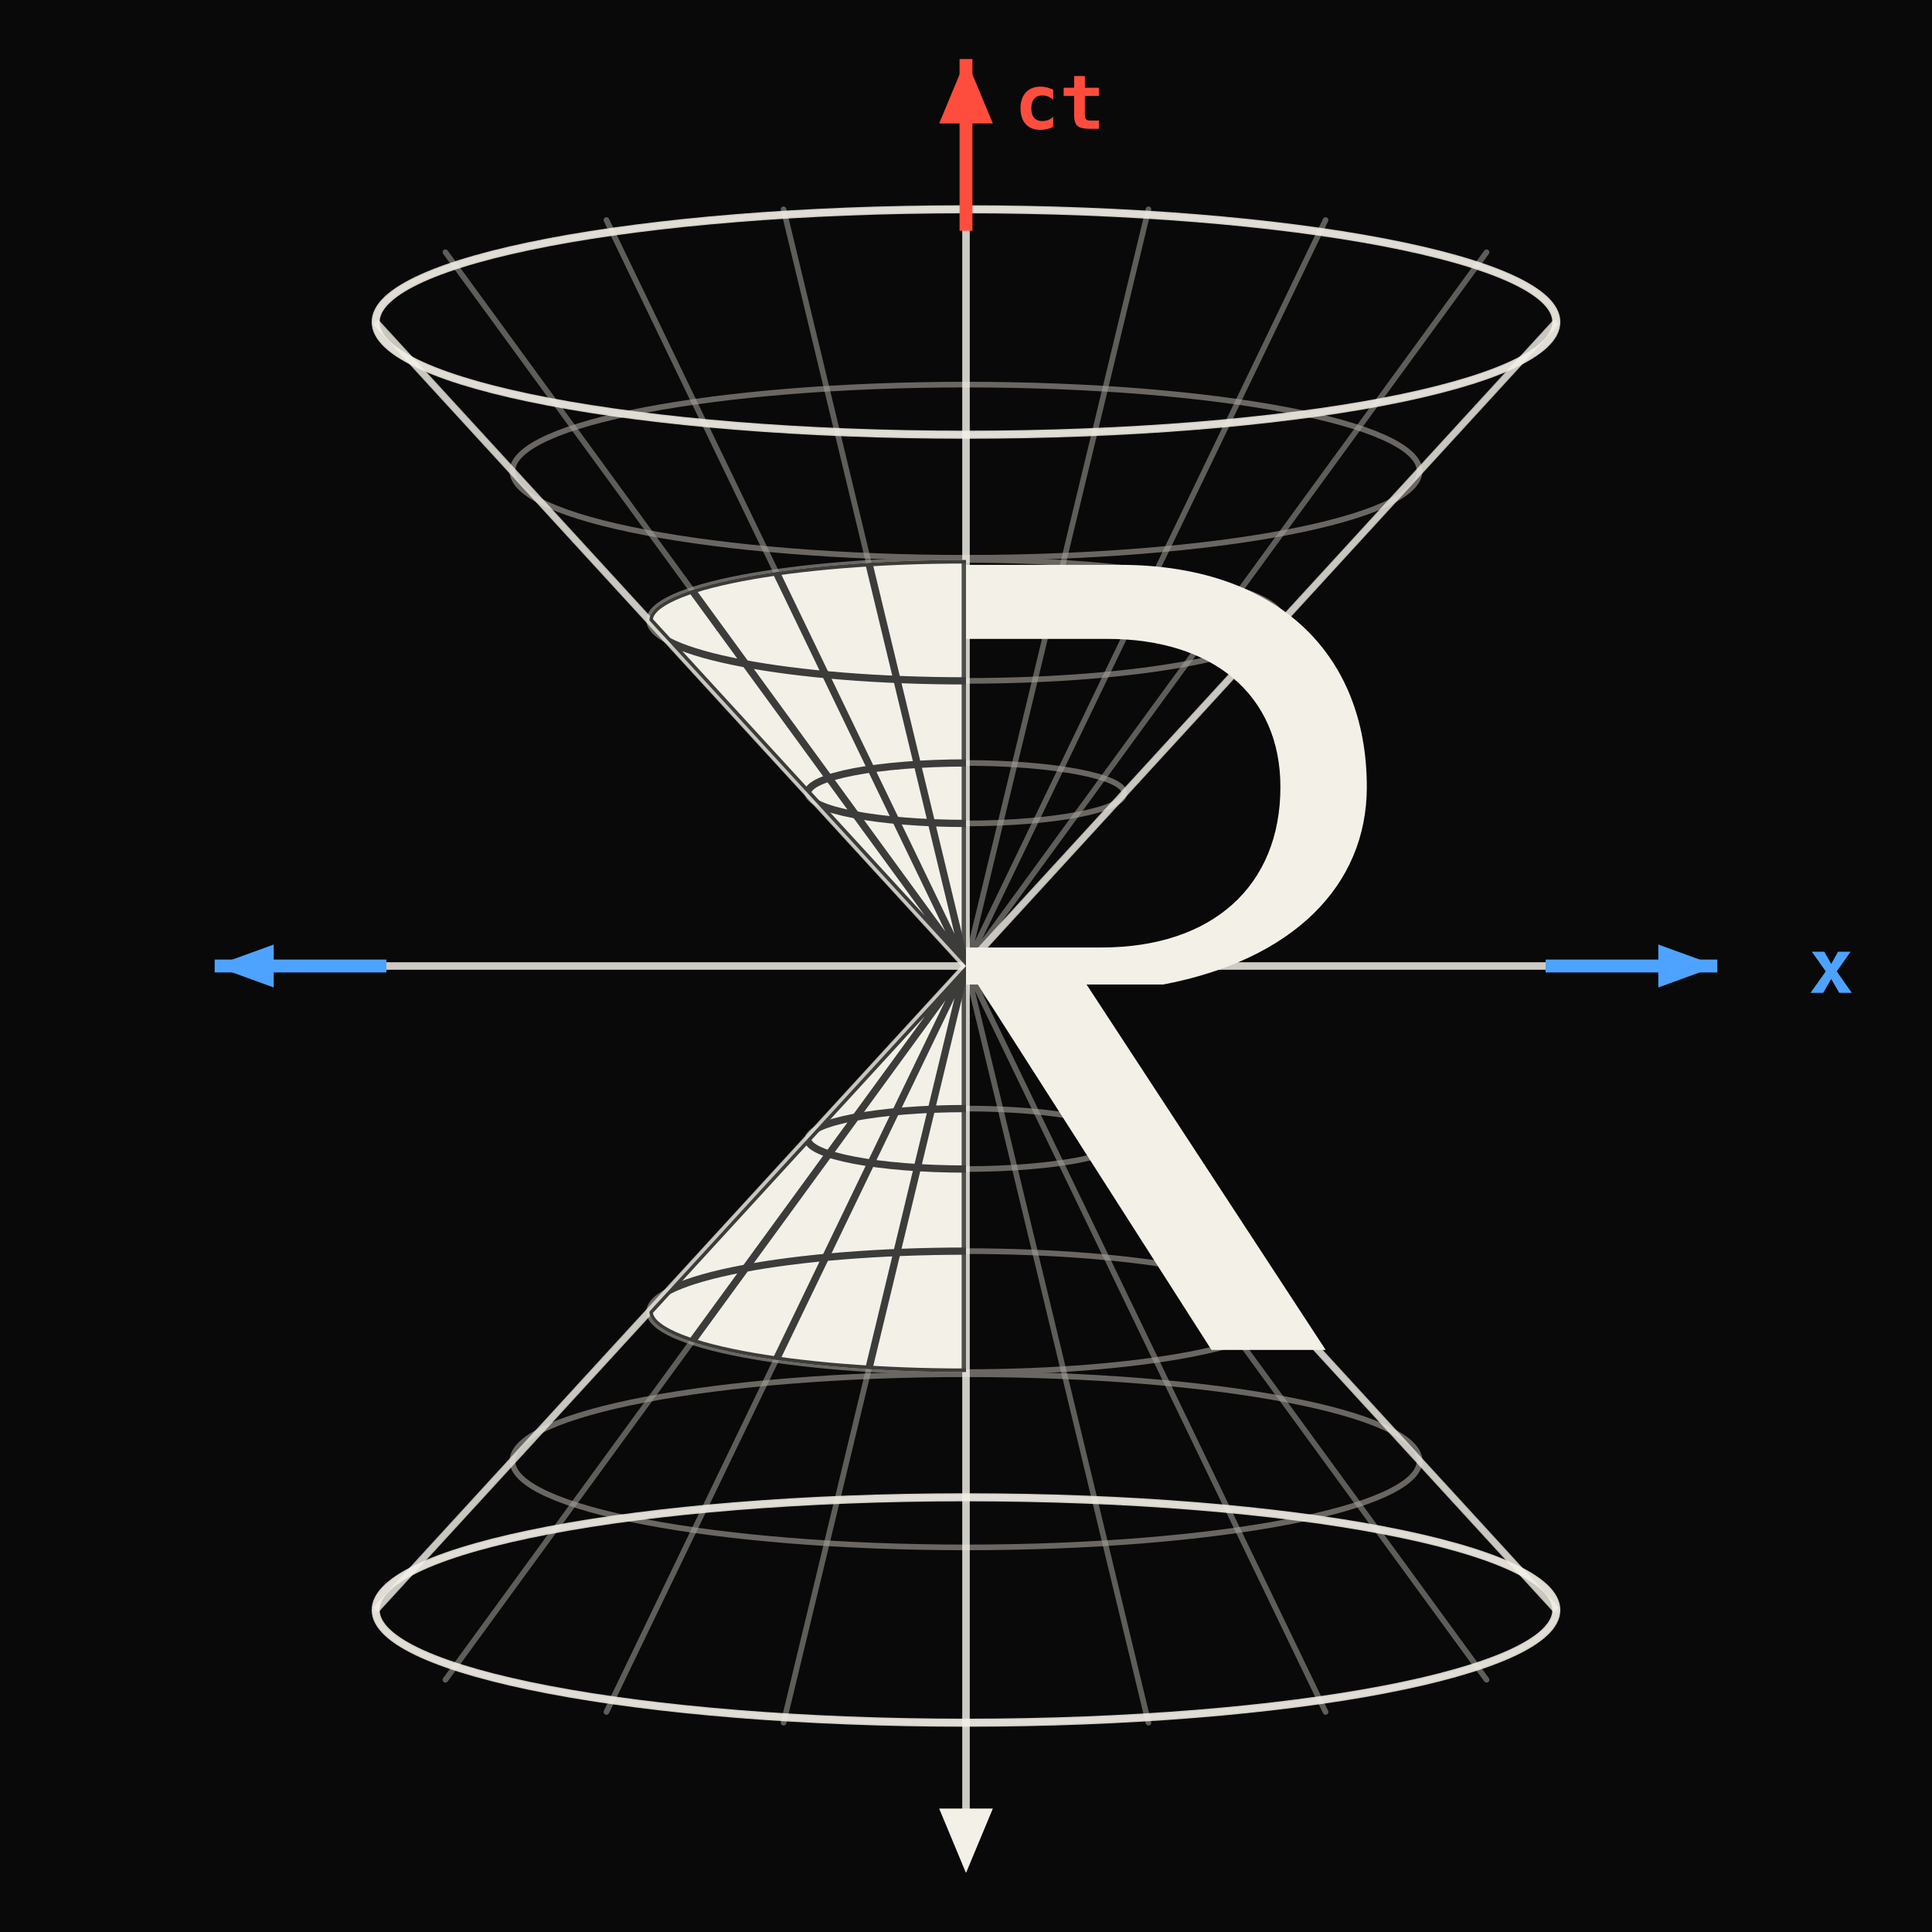
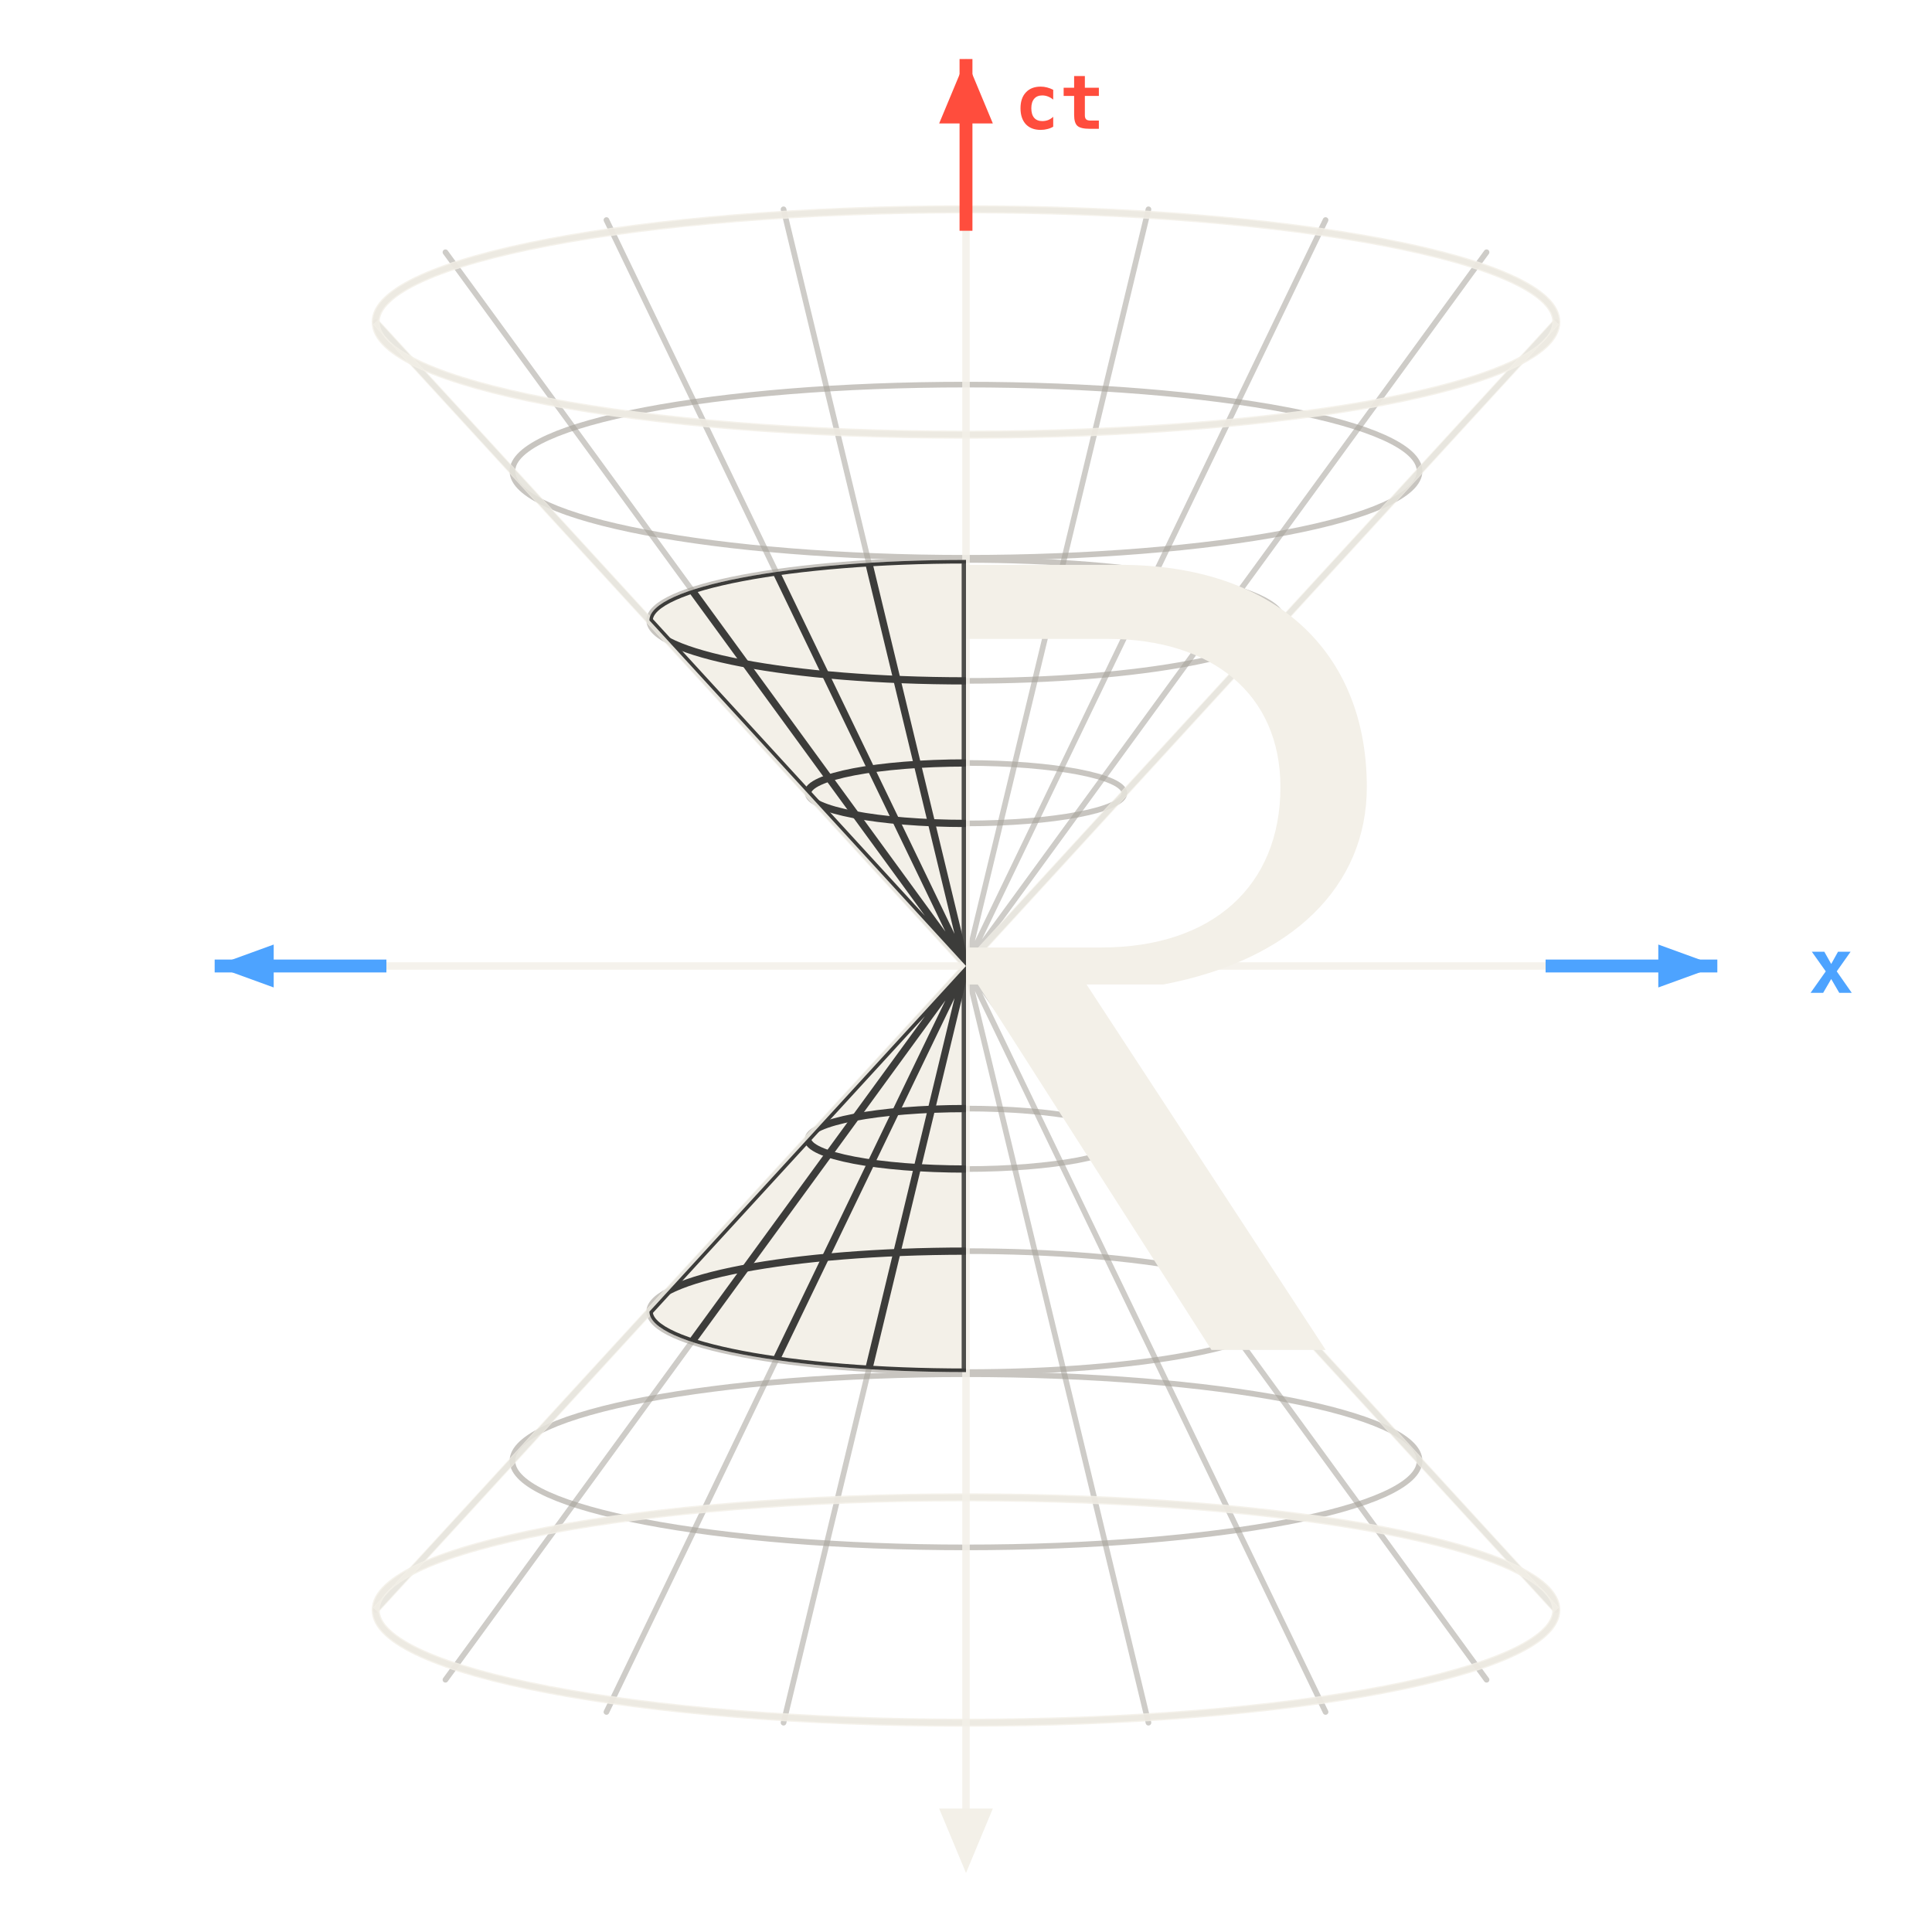
<svg xmlns="http://www.w3.org/2000/svg" viewBox="0 0 360 360" version="1.1" id="svg22">
-   <rect width="360" height="360" fill="#090909" id="rect1" />
  <defs id="defs11">
    <g id="cone-rings" fill="none">
      <ellipse cx="180" cy="60" rx="110" ry="21" id="ellipse1" />
      <ellipse cx="180" cy="87.8" rx="84.517" ry="16.135" id="ellipse2" />
      <ellipse cx="180" cy="115.6" rx="59.033" ry="11.27" id="ellipse3" />
      <ellipse cx="180" cy="147.8" rx="29.517" ry="5.635" id="ellipse4" />
      <ellipse cx="180" cy="212.2" rx="29.517" ry="5.635" id="ellipse5" />
      <ellipse cx="180" cy="244.4" rx="59.033" ry="11.27" id="ellipse6" />
      <ellipse cx="180" cy="272.2" rx="84.517" ry="16.135" id="ellipse7" />
      <ellipse cx="180" cy="300" rx="110" ry="21" id="ellipse8" />
    </g>
    <g id="cone-rays" fill="none">
      <path d="M70 60L180 180L70 300M290 60L180 180L290 300" id="path10" />
      <path d="M83 47L180 180L83 313M113 41L180 180L113 319M146 39L180 180L146 321M214 39L180 180L214 321M247 41L180 180L247 319M277 47L180 180L277 313" id="path11" />
    </g>
    <clipPath id="cone-left-fill-clip">
      <path d="M121.005 115.6C121.005 109.376 147.421 104.33 180 104.33V180Z" id="path1" />
      <path d="M180 180V255.67C147.421 255.67 121.005 250.624 121.005 244.4Z" id="path2" />
    </clipPath>
  </defs>
  <use href="#cone-rays" stroke="#a6a29a" stroke-width="1.05" stroke-linecap="round" opacity=".55" id="use11" />
  <use href="#cone-rings" stroke="#a6a29a" stroke-width="1.05" opacity=".62" id="use12" />
  <ellipse cx="180" cy="60" rx="110" ry="21" fill="none" stroke="#f3f0e8" stroke-width="1.5" opacity=".86" id="ellipse12" />
  <ellipse cx="180" cy="300" rx="110" ry="21" fill="none" stroke="#f3f0e8" stroke-width="1.5" opacity=".86" id="ellipse13" />
  <path d="M70 60L180 180L70 300M290 60L180 180L290 300" fill="none" stroke="#f3f0e8" stroke-width="1.35" opacity=".72" id="path13" />
  <g fill="none" stroke="#f3f0e8" stroke-width="1.4" opacity=".84" id="g15">
    <path d="M180 18V342" id="path14" />
    <path d="M48 180H312" id="path15" />
  </g>
  <path d="M180 349L175 337H185Z" fill="#f3f0e8" id="path16" />
  <path d="M40 180L51 176V184Z" fill="#4da3ff" id="path17" />
  <path d="M320 180L309 176V184Z" fill="#4da3ff" id="path18" />
  <path d="M40 180H72" stroke="#4da3ff" stroke-width="2.4" id="path19" />
  <path d="M288 180H320" stroke="#4da3ff" stroke-width="2.4" id="path20" />
  <path d="M180 11L175 23H185Z" fill="#ff4d3d" id="ct-arrow" />
  <path d="M180 11V43" stroke="#ff4d3d" stroke-width="2.4" id="ct-axis-accent" />
  <text x="189" y="24" fill="#ff4d3d" font-family="ui-monospace, Menlo, monospace" font-size="14" font-weight="600" id="text20">ct</text>
  <text x="337" y="185" fill="#4da3ff" font-family="ui-monospace, Menlo, monospace" font-size="14" font-weight="600" id="text21">x</text>
  <g fill="#f3f0e8" transform="translate(180 180) scale(1.15) translate(-180 -180)" id="g22">
    <path d="M128.7 124C128.7 118.588 151.67 114.2 180 114.2V180Z" id="path21" />
    <path d="M180 180V245.8C151.67 245.8 128.7 241.412 128.7 236Z" id="path22" />
    <path fill-rule="evenodd" d="M180 115H204.945C229.945 115 244.945 129 244.945 151C244.945 167 232.945 179 211.945 183H180ZM180 127H202.945C219.945 127 230.945 136 230.945 151C230.945 167 219.945 177 201.945 177H180Z" id="path23" />
    <path d="M180 180H197.575L238.276 242.204H219.776Z" id="path24" style="stroke-width:0.979" />
  </g>
  <g clip-path="url(#cone-left-fill-clip)" fill="none" stroke="#090909" stroke-width="1.35" stroke-linecap="round" opacity=".78" id="inverted-cone-mesh">
    <ellipse cx="180" cy="115.6" rx="59.033" ry="11.27" id="ellipse9" />
    <ellipse cx="180" cy="147.8" rx="29.517" ry="5.635" id="ellipse10" />
    <ellipse cx="180" cy="212.2" rx="29.517" ry="5.635" id="ellipse11" />
    <ellipse cx="180" cy="244.4" rx="59.033" ry="11.27" id="ellipse14" />
    <path d="M70 60L180 180L70 300M83 47L180 180L83 313M113 41L180 180L113 319M146 39L180 180L146 321" id="path25" />
    <path d="M180 18V342M48 180H180" stroke-width="1.62" opacity=".9" id="path26" />
  </g>
</svg>
